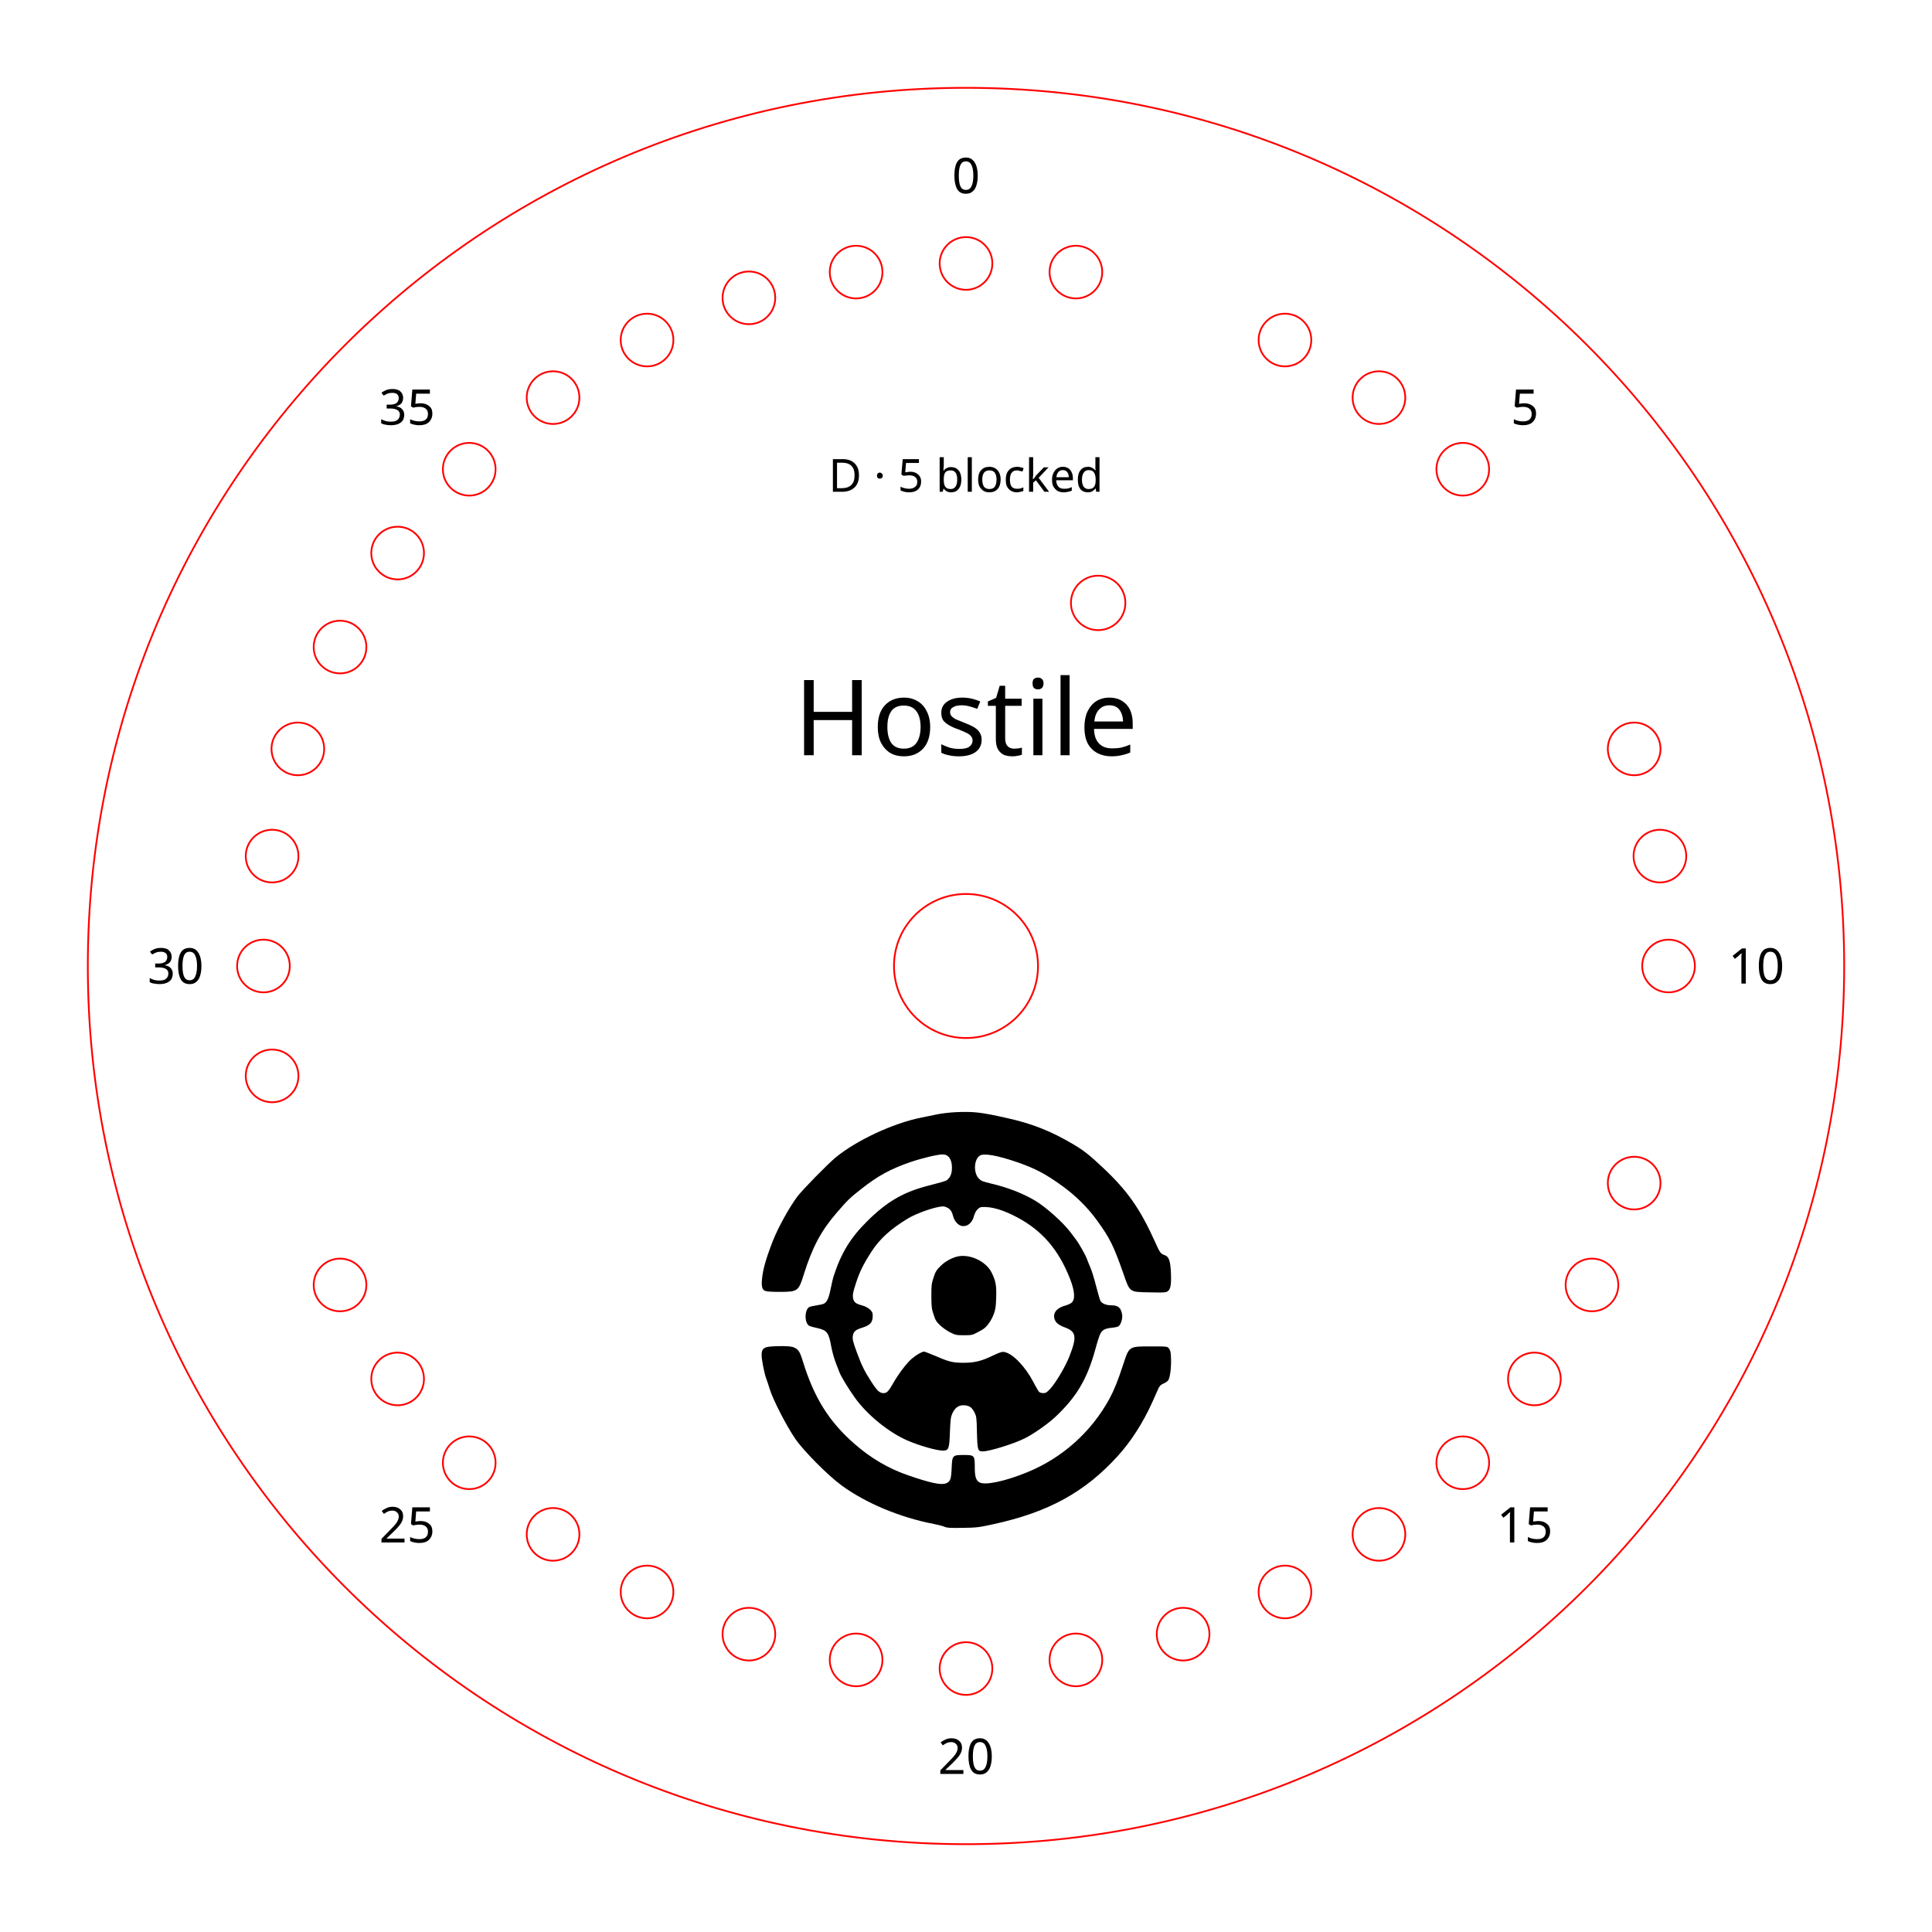
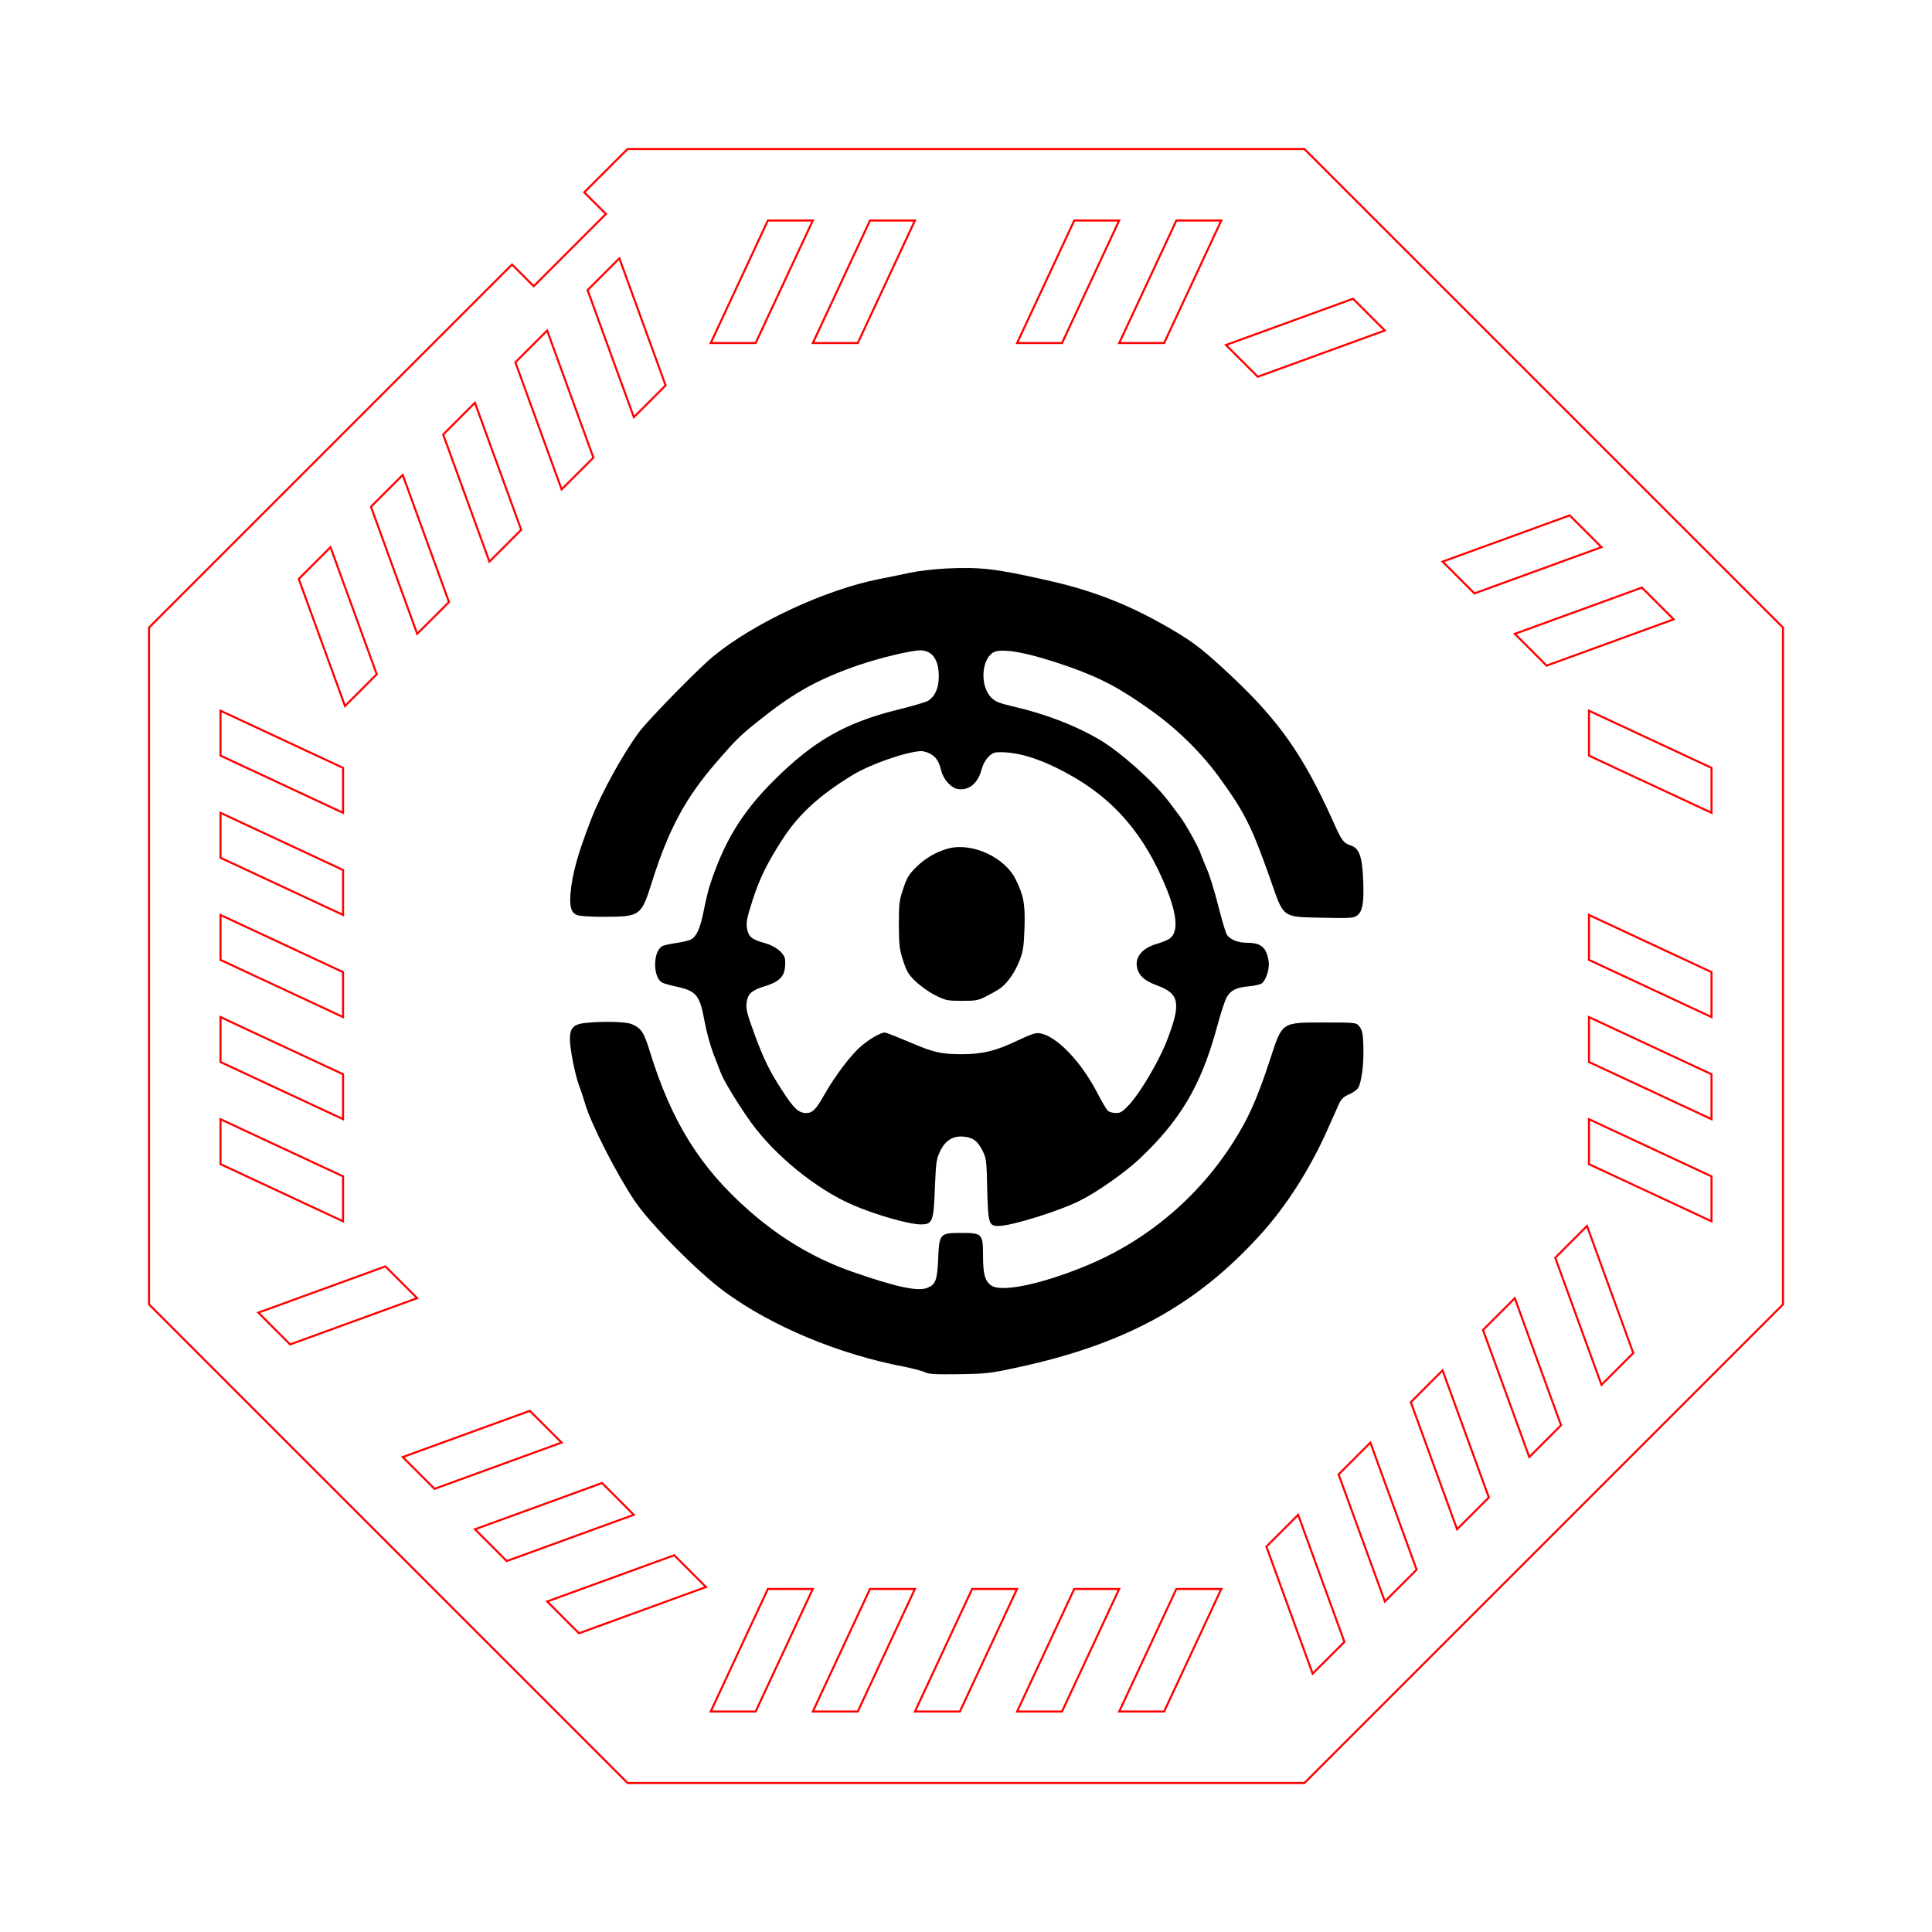
- <svg xmlns="http://www.w3.org/2000/svg" width="110.000mm" height="110.000mm" viewBox="0 0 110.000 110.000">
+ <svg xmlns="http://www.w3.org/2000/svg" width="94.591mm" height="94.591mm" viewBox="0 0 94.591 94.591">
  <style>
  .cut { fill: none; stroke: #ff0000; stroke-width: 0.1; }
-   .engrave { fill: #000; font-family: sans-serif; text-anchor: middle; }
</style>
-   <circle cx="55.000" cy="55.000" r="50.000" class="cut" />
-   <circle cx="55.000" cy="55.000" r="4.100" class="cut" />
-   <circle cx="62.524" cy="34.327" r="1.550" class="cut" />
-   <circle cx="55.000" cy="15.000" r="1.500" class="cut" />
-   <text x="55.000" y="11.000" font-size="2.800" class="engrave">0</text>
-   <circle cx="61.257" cy="15.492" r="1.500" class="cut" />
-   <circle cx="73.160" cy="19.360" r="1.500" class="cut" />
-   <circle cx="78.511" cy="22.639" r="1.500" class="cut" />
-   <circle cx="83.284" cy="26.716" r="1.500" class="cut" />
-   <text x="86.820" y="24.180" font-size="2.800" class="engrave">5</text>
-   <circle cx="93.042" cy="42.639" r="1.500" class="cut" />
-   <circle cx="94.508" cy="48.743" r="1.500" class="cut" />
-   <circle cx="95.000" cy="55.000" r="1.500" class="cut" />
-   <text x="100.000" y="56.000" font-size="2.800" class="engrave">10</text>
-   <circle cx="93.042" cy="67.361" r="1.500" class="cut" />
-   <circle cx="90.640" cy="73.160" r="1.500" class="cut" />
-   <circle cx="87.361" cy="78.511" r="1.500" class="cut" />
-   <circle cx="83.284" cy="83.284" r="1.500" class="cut" />
-   <text x="86.820" y="87.820" font-size="2.800" class="engrave">15</text>
-   <circle cx="78.511" cy="87.361" r="1.500" class="cut" />
-   <circle cx="73.160" cy="90.640" r="1.500" class="cut" />
-   <circle cx="67.361" cy="93.042" r="1.500" class="cut" />
-   <circle cx="61.257" cy="94.508" r="1.500" class="cut" />
-   <circle cx="55.000" cy="95.000" r="1.500" class="cut" />
-   <text x="55.000" y="101.000" font-size="2.800" class="engrave">20</text>
-   <circle cx="48.743" cy="94.508" r="1.500" class="cut" />
-   <circle cx="42.639" cy="93.042" r="1.500" class="cut" />
-   <circle cx="36.840" cy="90.640" r="1.500" class="cut" />
-   <circle cx="31.489" cy="87.361" r="1.500" class="cut" />
-   <circle cx="26.716" cy="83.284" r="1.500" class="cut" />
-   <text x="23.180" y="87.820" font-size="2.800" class="engrave">25</text>
-   <circle cx="22.639" cy="78.511" r="1.500" class="cut" />
-   <circle cx="19.360" cy="73.160" r="1.500" class="cut" />
-   <circle cx="15.492" cy="61.257" r="1.500" class="cut" />
-   <circle cx="15.000" cy="55.000" r="1.500" class="cut" />
-   <text x="10.000" y="56.000" font-size="2.800" class="engrave">30</text>
-   <circle cx="15.492" cy="48.743" r="1.500" class="cut" />
-   <circle cx="16.958" cy="42.639" r="1.500" class="cut" />
-   <circle cx="19.360" cy="36.840" r="1.500" class="cut" />
-   <circle cx="22.639" cy="31.489" r="1.500" class="cut" />
-   <circle cx="26.716" cy="26.716" r="1.500" class="cut" />
-   <text x="23.180" y="24.180" font-size="2.800" class="engrave">35</text>
-   <circle cx="31.489" cy="22.639" r="1.500" class="cut" />
-   <circle cx="36.840" cy="19.360" r="1.500" class="cut" />
-   <circle cx="42.639" cy="16.958" r="1.500" class="cut" />
-   <circle cx="48.743" cy="15.492" r="1.500" class="cut" />
-   <text x="55.000" y="28.000" font-size="2.600" class="engrave">D · 5 blocked</text>
-   <text x="55.000" y="43.000" font-size="6.000" class="engrave">Hostile</text>
-   <svg x="43.000" y="63.000" width="24.000" height="24.000" viewBox="0 0 528 528">
-     <g transform="translate(0,528) scale(0.1,-0.1)" fill="#000000" stroke="none">
-       <path d="M2510 5209 c-76 -4 -179 -16 -235 -28 -55 -12 -143 -30 -195 -40 -350 -69 -812 -284 -1075 -501 -101 -84 -413 -403 -477 -487 -102 -137 -242 -390 -306 -553 -90 -231 -127 -363 -138 -490 -7 -88 4 -126 43 -141 17 -7 90 -11 180 -11 228 1 235 6 304 227 106 336 215 539 410 765 140 162 161 182 307 297 210 166 367 251 619 338 142 48 339 95 399 95 75 -1 117 -59 118 -163 1 -78 -22 -132 -69 -163 -12 -8 -101 -34 -198 -58 -335 -83 -542 -201 -798 -456 -206 -205 -323 -396 -415 -680 -9 -25 -26 -98 -39 -162 -23 -117 -46 -167 -85 -188 -10 -5 -51 -15 -91 -21 -41 -6 -82 -15 -91 -20 -63 -34 -63 -205 0 -237 9 -5 52 -17 94 -26 126 -28 148 -55 179 -227 11 -61 36 -152 55 -202 20 -51 42 -108 49 -127 18 -49 113 -206 195 -320 153 -213 421 -431 655 -533 147 -64 363 -126 442 -127 77 0 84 17 92 240 7 160 9 180 33 232 33 70 85 103 155 95 59 -6 88 -28 119 -89 25 -50 27 -61 31 -248 6 -227 10 -240 74 -240 82 0 391 96 524 163 111 55 286 178 380 265 268 251 402 476 504 847 25 94 55 186 67 205 26 44 62 62 145 69 37 4 74 12 82 20 28 23 50 97 43 142 -14 89 -49 119 -137 119 -60 0 -112 20 -133 52 -8 12 -33 97 -56 188 -23 91 -55 196 -72 233 -16 38 -36 86 -43 107 -16 46 -98 192 -135 240 -14 19 -46 61 -69 92 -94 126 -315 323 -450 402 -157 92 -348 165 -551 212 -97 23 -120 32 -147 59 -71 71 -66 237 9 289 49 35 221 4 474 -83 225 -79 348 -144 557 -294 171 -123 327 -278 444 -442 156 -217 200 -306 319 -642 90 -258 72 -245 341 -251 166 -4 196 -2 217 12 38 24 49 82 43 227 -6 155 -25 210 -80 228 -48 16 -59 30 -117 161 -189 420 -347 645 -656 935 -167 157 -239 214 -364 288 -281 167 -519 262 -835 332 -330 74 -419 84 -645 74z m-102 -1197 c38 -20 57 -49 72 -110 14 -56 62 -110 106 -118 71 -13 132 37 155 127 16 60 58 108 97 110 125 7 273 -37 452 -134 306 -165 507 -399 649 -755 66 -166 73 -273 19 -313 -12 -10 -48 -25 -79 -34 -96 -26 -147 -84 -134 -151 10 -55 47 -89 131 -120 145 -53 156 -116 60 -362 -51 -130 -170 -331 -241 -408 -43 -46 -56 -54 -86 -54 -19 0 -42 6 -51 13 -8 6 -41 61 -72 122 -105 200 -259 360 -366 380 -29 5 -54 -3 -150 -48 -137 -66 -225 -87 -359 -87 -133 0 -181 11 -343 81 -76 32 -144 59 -153 59 -27 0 -98 -41 -154 -89 -63 -53 -167 -191 -232 -305 -59 -104 -80 -126 -122 -126 -49 0 -80 29 -154 144 -82 125 -122 208 -179 363 -53 145 -59 171 -50 218 9 48 36 70 115 94 108 34 137 71 132 169 -2 43 -60 91 -134 111 -84 23 -104 41 -113 98 -5 37 1 68 36 176 45 142 96 245 198 402 102 157 236 279 447 408 116 71 345 151 445 156 14 0 40 -7 58 -17z M2527 3400 c-74 -19 -152 -64 -208 -120 -49 -49 -61 -68 -85 -141 -26 -78 -28 -95 -28 -234 1 -134 4 -159 28 -231 23 -71 33 -88 83 -136 32 -30 89 -70 128 -89 65 -32 76 -34 170 -34 94 0 104 2 165 34 35 18 75 41 88 52 44 34 91 104 118 174 23 61 28 89 32 211 5 154 -5 207 -56 312 -70 144 -279 241 -435 202z M171 2271 c-68 -9 -91 -34 -91 -102 0 -64 33 -230 59 -301 12 -31 30 -85 40 -120 39 -132 204 -455 321 -628 101 -149 410 -461 580 -585 305 -224 737 -404 1162 -485 54 -11 113 -26 131 -35 28 -13 67 -15 223 -13 180 3 199 5 387 46 687 149 1147 401 1557 853 166 182 318 419 432 672 32 73 68 151 78 175 16 33 30 47 64 62 25 10 52 29 60 42 22 34 38 157 34 268 -2 81 -7 104 -24 127 -21 28 -21 28 -225 28 -282 0 -274 6 -353 -236 -62 -190 -112 -314 -169 -419 -227 -417 -593 -744 -1032 -922 -284 -116 -534 -167 -600 -124 -42 28 -55 73 -55 190 0 146 -5 151 -139 151 -141 0 -144 -4 -151 -168 -6 -137 -16 -165 -70 -187 -61 -25 -200 5 -485 104 -243 85 -461 214 -666 394 -316 277 -503 576 -643 1032 -38 123 -54 148 -118 175 -39 16 -197 19 -307 6z" />
-     </g>
-   </svg>
+   <g id="D-hostile">
+     <polygon points="30.727,7.296 63.864,7.296 87.296,30.727 87.296,63.864 63.864,87.296 30.727,87.296 7.296,63.864 7.296,30.727 25.070,12.953 26.131,14.013 29.666,10.478 28.606,9.417" class="cut" />
+     <polygon points="34.797,16.796 36.997,16.796 39.795,10.796 37.595,10.796" class="cut" />
+     <polygon points="39.797,16.796 41.997,16.796 44.795,10.796 42.595,10.796" class="cut" />
+     <polygon points="49.797,16.796 51.997,16.796 54.795,10.796 52.595,10.796" class="cut" />
+     <polygon points="54.797,16.796 56.997,16.796 59.795,10.796 57.595,10.796" class="cut" />
+     <polygon points="60.024,16.891 61.580,18.446 67.801,16.182 66.245,14.627" class="cut" />
+     <polygon points="70.631,27.497 72.187,29.053 78.408,26.789 76.852,25.233" class="cut" />
+     <polygon points="74.167,31.033 75.722,32.589 81.943,30.324 80.388,28.769" class="cut" />
+     <polygon points="77.796,34.797 77.796,36.997 83.796,39.795 83.796,37.595" class="cut" />
+     <polygon points="77.796,44.797 77.796,46.997 83.796,49.795 83.796,47.595" class="cut" />
+     <polygon points="77.796,49.797 77.796,51.997 83.796,54.795 83.796,52.595" class="cut" />
+     <polygon points="77.796,54.797 77.796,56.997 83.796,59.795 83.796,57.595" class="cut" />
+     <polygon points="77.701,60.024 76.145,61.580 78.409,67.801 79.965,66.245" class="cut" />
+     <polygon points="74.165,63.560 72.609,65.116 74.874,71.337 76.429,69.781" class="cut" />
+     <polygon points="70.629,67.095 69.074,68.651 71.338,74.872 72.894,73.316" class="cut" />
+     <polygon points="67.094,70.631 65.538,72.187 67.803,78.408 69.358,76.852" class="cut" />
+     <polygon points="63.558,74.167 62.003,75.722 64.267,81.943 65.823,80.388" class="cut" />
+     <polygon points="59.795,77.796 57.595,77.796 54.797,83.796 56.997,83.796" class="cut" />
+     <polygon points="54.795,77.796 52.595,77.796 49.797,83.796 51.997,83.796" class="cut" />
+     <polygon points="49.795,77.796 47.595,77.796 44.797,83.796 46.997,83.796" class="cut" />
+     <polygon points="44.795,77.796 42.595,77.796 39.797,83.796 41.997,83.796" class="cut" />
+     <polygon points="39.795,77.796 37.595,77.796 34.797,83.796 36.997,83.796" class="cut" />
+     <polygon points="34.567,77.701 33.011,76.145 26.790,78.409 28.346,79.965" class="cut" />
+     <polygon points="31.031,74.165 29.476,72.609 23.255,74.874 24.810,76.429" class="cut" />
+     <polygon points="27.496,70.629 25.940,69.074 19.719,71.338 21.275,72.894" class="cut" />
+     <polygon points="20.425,63.558 18.869,62.003 12.648,64.267 14.204,65.823" class="cut" />
+     <polygon points="16.796,59.795 16.796,57.595 10.796,54.797 10.796,56.997" class="cut" />
+     <polygon points="16.796,54.795 16.796,52.595 10.796,49.797 10.796,51.997" class="cut" />
+     <polygon points="16.796,49.795 16.796,47.595 10.796,44.797 10.796,46.997" class="cut" />
+     <polygon points="16.796,44.795 16.796,42.595 10.796,39.797 10.796,41.997" class="cut" />
+     <polygon points="16.796,39.795 16.796,37.595 10.796,34.797 10.796,36.997" class="cut" />
+     <polygon points="16.891,34.567 18.446,33.011 16.182,26.790 14.627,28.346" class="cut" />
+     <polygon points="20.426,31.031 21.982,29.476 19.718,23.255 18.162,24.810" class="cut" />
+     <polygon points="23.962,27.496 25.518,25.940 23.253,19.719 21.698,21.275" class="cut" />
+     <polygon points="27.497,23.960 29.053,22.405 26.789,16.184 25.233,17.739" class="cut" />
+     <polygon points="31.033,20.425 32.589,18.869 30.324,12.648 28.769,14.204" class="cut" />
+     <svg x="27.296" y="27.296" width="40.000" height="40.000" viewBox="0 0 528 528">
+       <g transform="translate(0,528) scale(0.1,-0.1)" fill="#000000" stroke="none">
+         <path d="M2510 5209 c-76 -4 -179 -16 -235 -28 -55 -12 -143 -30 -195 -40 -350 -69 -812 -284 -1075 -501 -101 -84 -413 -403 -477 -487 -102 -137 -242 -390 -306 -553 -90 -231 -127 -363 -138 -490 -7 -88 4 -126 43 -141 17 -7 90 -11 180 -11 228 1 235 6 304 227 106 336 215 539 410 765 140 162 161 182 307 297 210 166 367 251 619 338 142 48 339 95 399 95 75 -1 117 -59 118 -163 1 -78 -22 -132 -69 -163 -12 -8 -101 -34 -198 -58 -335 -83 -542 -201 -798 -456 -206 -205 -323 -396 -415 -680 -9 -25 -26 -98 -39 -162 -23 -117 -46 -167 -85 -188 -10 -5 -51 -15 -91 -21 -41 -6 -82 -15 -91 -20 -63 -34 -63 -205 0 -237 9 -5 52 -17 94 -26 126 -28 148 -55 179 -227 11 -61 36 -152 55 -202 20 -51 42 -108 49 -127 18 -49 113 -206 195 -320 153 -213 421 -431 655 -533 147 -64 363 -126 442 -127 77 0 84 17 92 240 7 160 9 180 33 232 33 70 85 103 155 95 59 -6 88 -28 119 -89 25 -50 27 -61 31 -248 6 -227 10 -240 74 -240 82 0 391 96 524 163 111 55 286 178 380 265 268 251 402 476 504 847 25 94 55 186 67 205 26 44 62 62 145 69 37 4 74 12 82 20 28 23 50 97 43 142 -14 89 -49 119 -137 119 -60 0 -112 20 -133 52 -8 12 -33 97 -56 188 -23 91 -55 196 -72 233 -16 38 -36 86 -43 107 -16 46 -98 192 -135 240 -14 19 -46 61 -69 92 -94 126 -315 323 -450 402 -157 92 -348 165 -551 212 -97 23 -120 32 -147 59 -71 71 -66 237 9 289 49 35 221 4 474 -83 225 -79 348 -144 557 -294 171 -123 327 -278 444 -442 156 -217 200 -306 319 -642 90 -258 72 -245 341 -251 166 -4 196 -2 217 12 38 24 49 82 43 227 -6 155 -25 210 -80 228 -48 16 -59 30 -117 161 -189 420 -347 645 -656 935 -167 157 -239 214 -364 288 -281 167 -519 262 -835 332 -330 74 -419 84 -645 74z m-102 -1197 c38 -20 57 -49 72 -110 14 -56 62 -110 106 -118 71 -13 132 37 155 127 16 60 58 108 97 110 125 7 273 -37 452 -134 306 -165 507 -399 649 -755 66 -166 73 -273 19 -313 -12 -10 -48 -25 -79 -34 -96 -26 -147 -84 -134 -151 10 -55 47 -89 131 -120 145 -53 156 -116 60 -362 -51 -130 -170 -331 -241 -408 -43 -46 -56 -54 -86 -54 -19 0 -42 6 -51 13 -8 6 -41 61 -72 122 -105 200 -259 360 -366 380 -29 5 -54 -3 -150 -48 -137 -66 -225 -87 -359 -87 -133 0 -181 11 -343 81 -76 32 -144 59 -153 59 -27 0 -98 -41 -154 -89 -63 -53 -167 -191 -232 -305 -59 -104 -80 -126 -122 -126 -49 0 -80 29 -154 144 -82 125 -122 208 -179 363 -53 145 -59 171 -50 218 9 48 36 70 115 94 108 34 137 71 132 169 -2 43 -60 91 -134 111 -84 23 -104 41 -113 98 -5 37 1 68 36 176 45 142 96 245 198 402 102 157 236 279 447 408 116 71 345 151 445 156 14 0 40 -7 58 -17z M2527 3400 c-74 -19 -152 -64 -208 -120 -49 -49 -61 -68 -85 -141 -26 -78 -28 -95 -28 -234 1 -134 4 -159 28 -231 23 -71 33 -88 83 -136 32 -30 89 -70 128 -89 65 -32 76 -34 170 -34 94 0 104 2 165 34 35 18 75 41 88 52 44 34 91 104 118 174 23 61 28 89 32 211 5 154 -5 207 -56 312 -70 144 -279 241 -435 202z M171 2271 c-68 -9 -91 -34 -91 -102 0 -64 33 -230 59 -301 12 -31 30 -85 40 -120 39 -132 204 -455 321 -628 101 -149 410 -461 580 -585 305 -224 737 -404 1162 -485 54 -11 113 -26 131 -35 28 -13 67 -15 223 -13 180 3 199 5 387 46 687 149 1147 401 1557 853 166 182 318 419 432 672 32 73 68 151 78 175 16 33 30 47 64 62 25 10 52 29 60 42 22 34 38 157 34 268 -2 81 -7 104 -24 127 -21 28 -21 28 -225 28 -282 0 -274 6 -353 -236 -62 -190 -112 -314 -169 -419 -227 -417 -593 -744 -1032 -922 -284 -116 -534 -167 -600 -124 -42 28 -55 73 -55 190 0 146 -5 151 -139 151 -141 0 -144 -4 -151 -168 -6 -137 -16 -165 -70 -187 -61 -25 -200 5 -485 104 -243 85 -461 214 -666 394 -316 277 -503 576 -643 1032 -38 123 -54 148 -118 175 -39 16 -197 19 -307 6z" />
+       </g>
+     </svg>
+   </g>
</svg>
